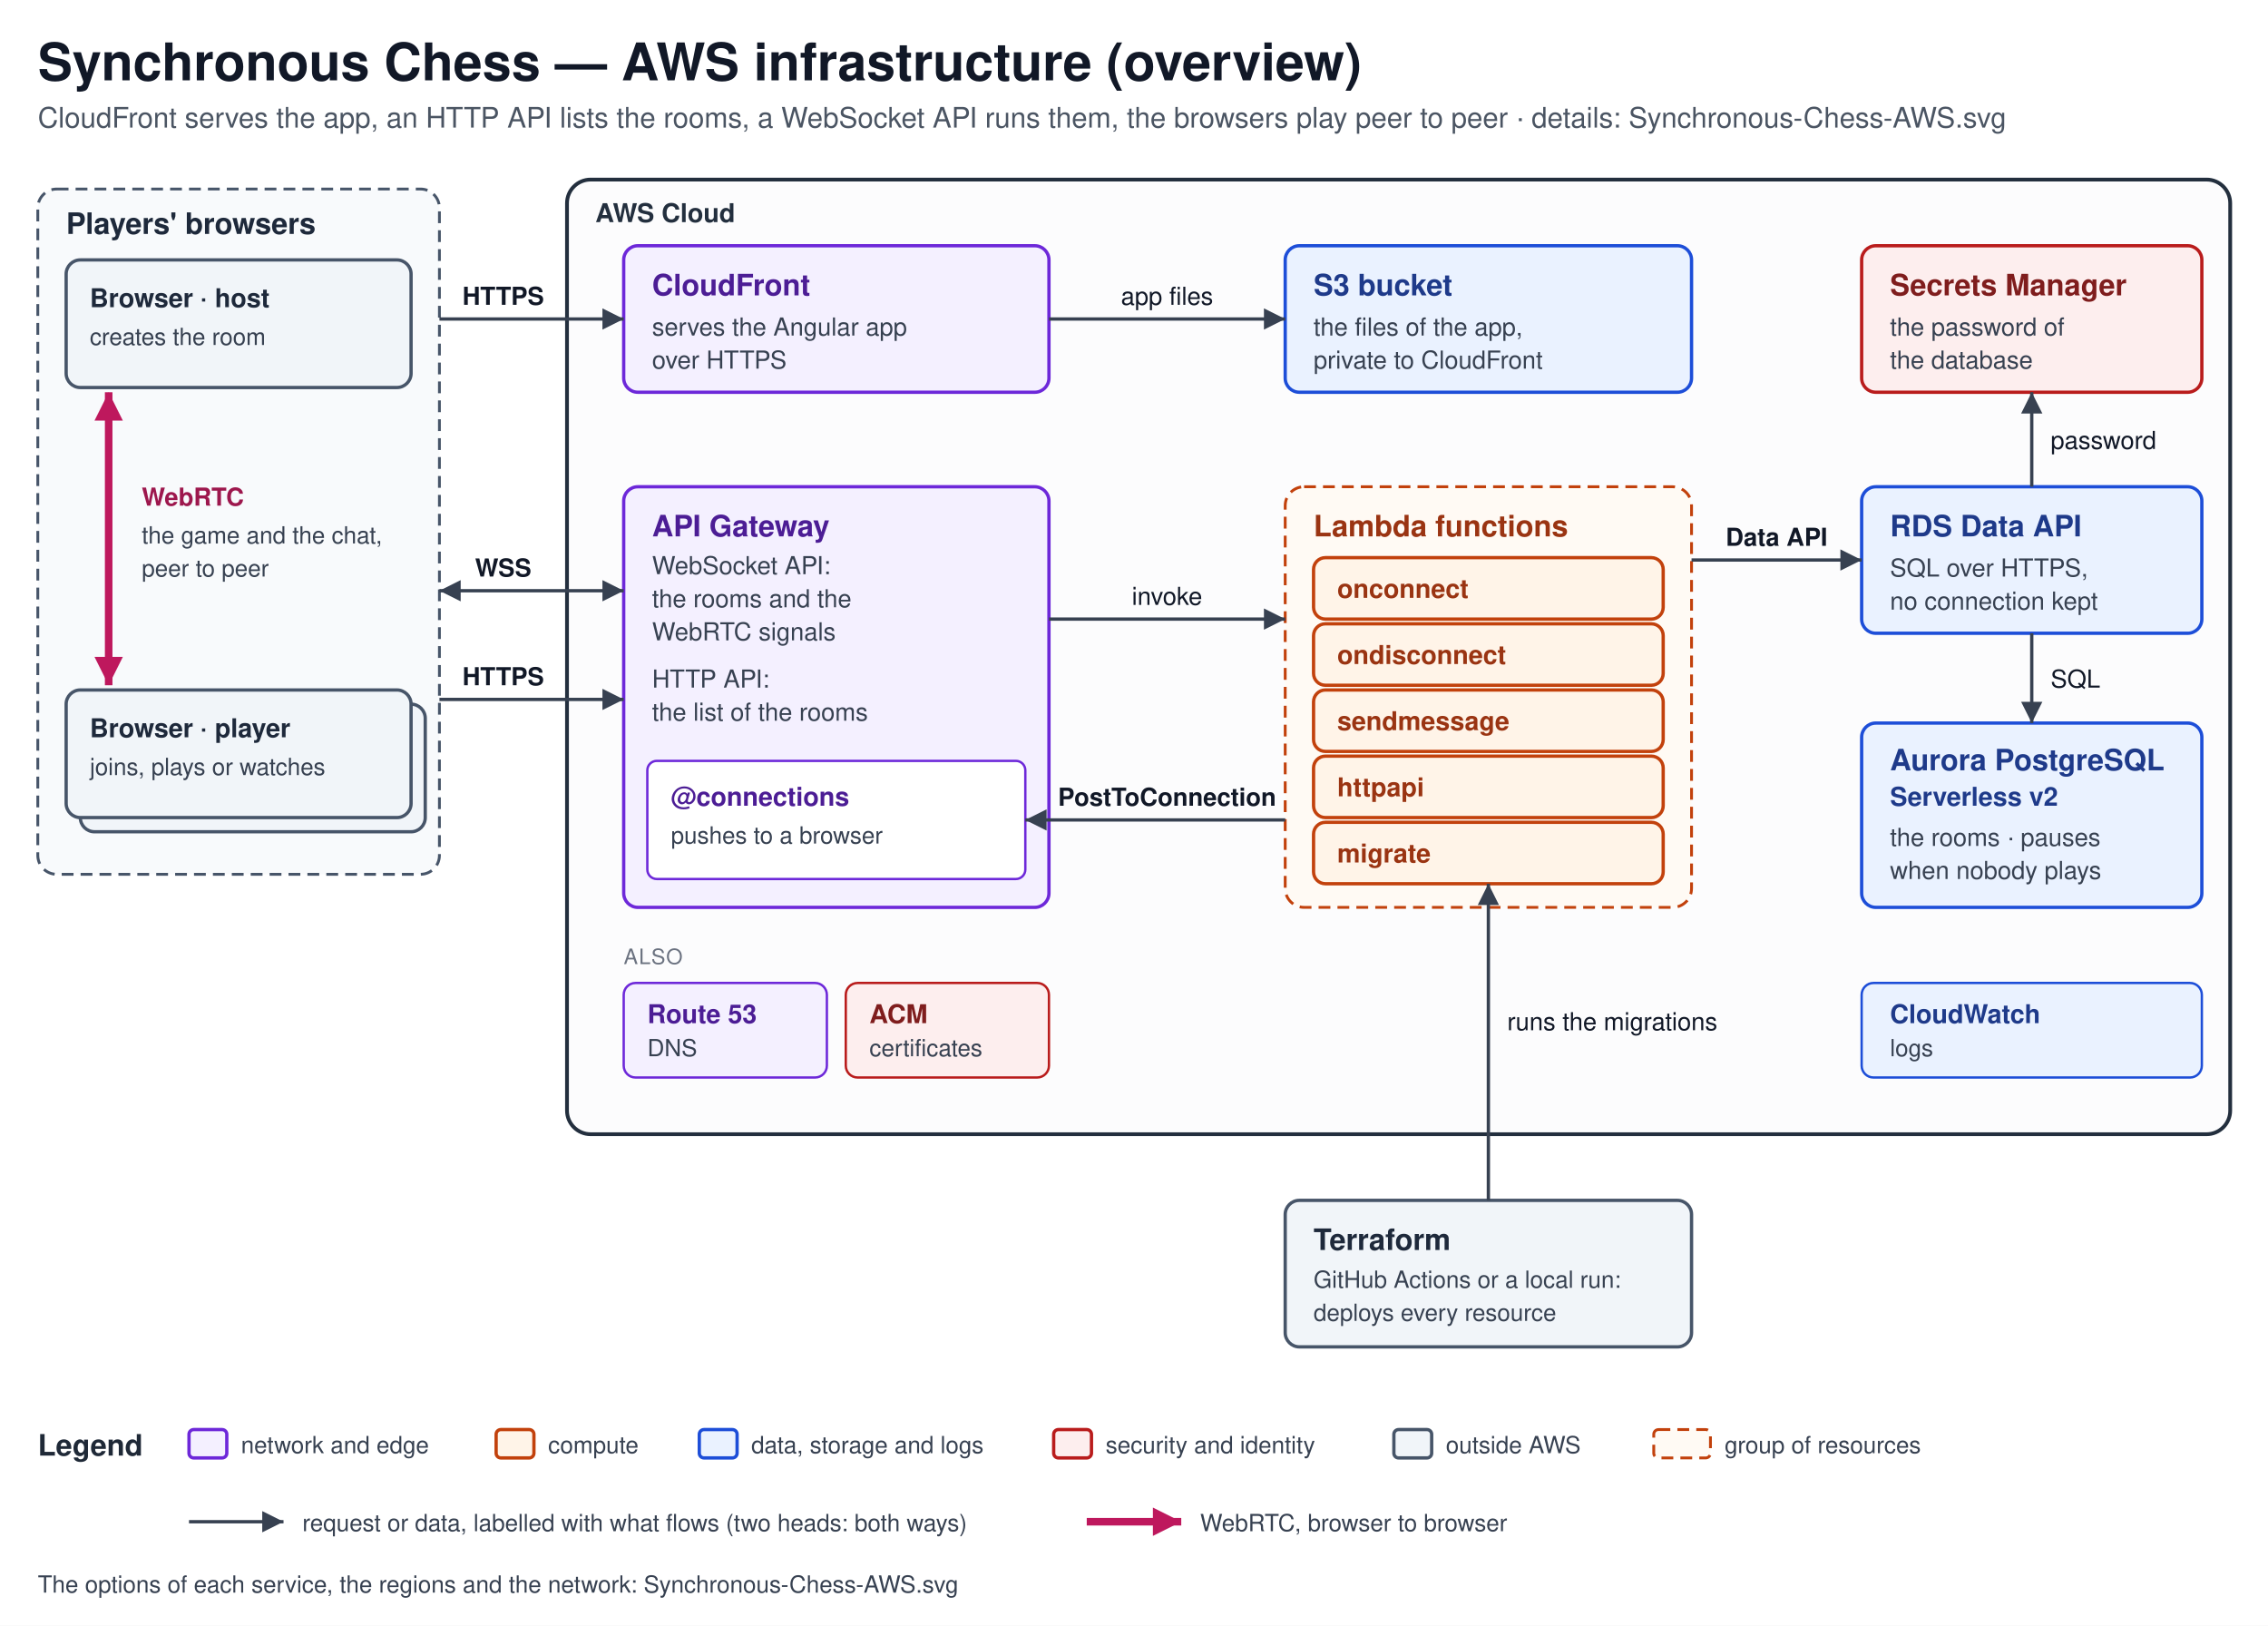
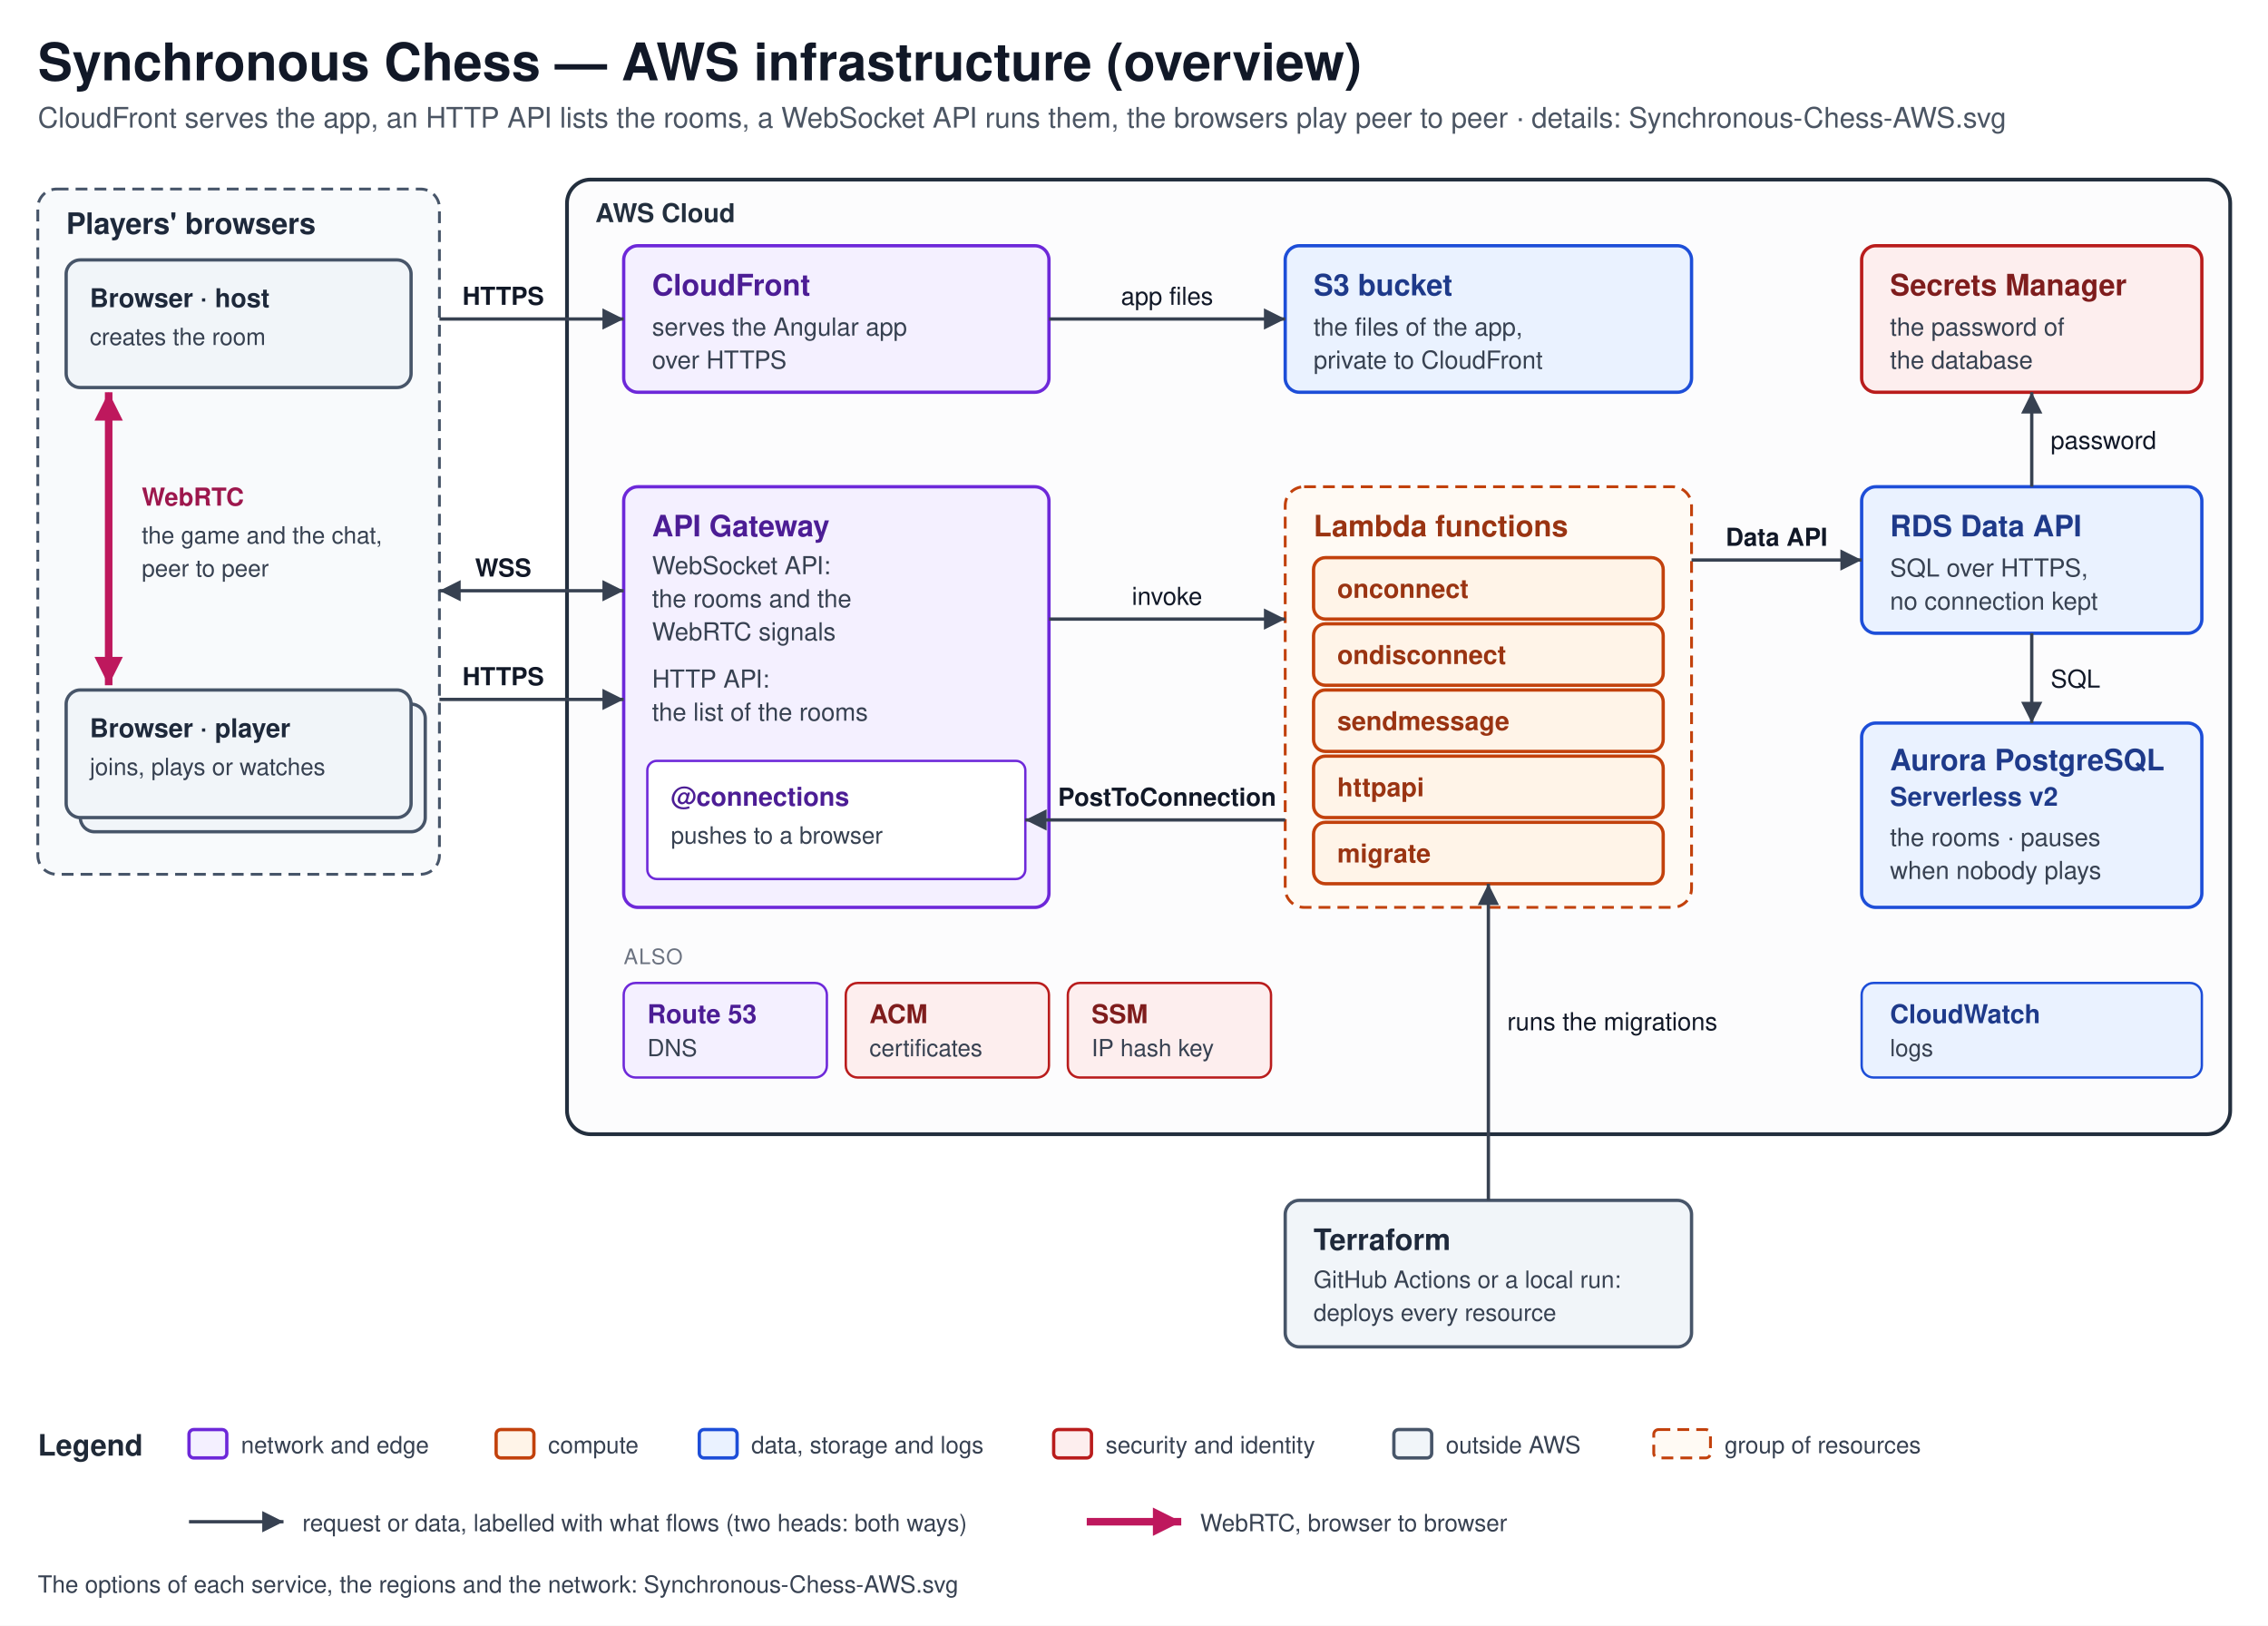
<svg xmlns="http://www.w3.org/2000/svg" version="1.1" width="960" height="688" viewBox="0 0 960 688" font-family="Helvetica, Arial, sans-serif">
  <defs>
    <style type="text/css">
      text { fill: #1f2937; font-size: 10px; }
      .title { font-size: 22px; font-weight: bold; fill: #111827; }
      .subtitle { font-size: 12px; fill: #4b5563; }
      .h { font-size: 12.5px; font-weight: bold; }
      .h2 { font-size: 11px; font-weight: bold; }
      .d { font-size: 10.5px; fill: #374151; }
      .s { font-size: 10px; fill: #374151; }
      .tag { font-size: 9px; fill: #6b7280; letter-spacing: 0.4px; }
      .lbl { font-size: 10.5px; fill: #111827; }
      .lbl-b { font-size: 10.5px; font-weight: bold; fill: #111827; }
      .boundary { font-size: 11px; font-weight: bold; }

      .net { fill: #f4f0ff; stroke: #6d28d9; stroke-width: 1.4; }
      .net-in { fill: #ffffff; stroke: #6d28d9; stroke-width: 1; }
      .net-t { fill: #4c1d95; }
      .cmp { fill: #fff4e8; stroke: #c2410c; stroke-width: 1.4; }
      .cmp-group { fill: #fffaf4; stroke: #c2410c; stroke-width: 1.2; stroke-dasharray: 5 3; }
      .cmp-t { fill: #9a3412; }
      .dat { fill: #eaf2ff; stroke: #1d4ed8; stroke-width: 1.4; }
      .dat-t { fill: #1e3a8a; }
      .sec { fill: #fdeeee; stroke: #b91c1c; stroke-width: 1.4; }
      .sec-t { fill: #7f1d1d; }
      .ext { fill: #f1f5f9; stroke: #475569; stroke-width: 1.4; }
      .ext-group { fill: #f8fafc; stroke: #475569; stroke-width: 1.2; stroke-dasharray: 5 3; }
      .ext-t { fill: #1e293b; }
      .minor { stroke-width: 1; }

      .aws { fill: #fcfcfd; stroke: #232f3e; stroke-width: 1.6; }
      .aws-t { fill: #232f3e; }

      .flow { fill: none; stroke: #374151; stroke-width: 1.4; }
      .rtc { fill: none; stroke: #be185d; stroke-width: 3.2; }
      .rtc-t { fill: #9d174d; }
    </style>
    <marker id="ah" viewBox="0 0 10 10" refX="10" refY="5" markerWidth="9" markerHeight="9" markerUnits="userSpaceOnUse" orient="auto">
      <path d="M0,0 L10,5 L0,10 z" fill="#374151" />
    </marker>
    <marker id="ah-s" viewBox="0 0 10 10" refX="0" refY="5" markerWidth="9" markerHeight="9" markerUnits="userSpaceOnUse" orient="auto">
      <path d="M10,0 L0,5 L10,10 z" fill="#374151" />
    </marker>
    <marker id="rtc" viewBox="0 0 10 10" refX="10" refY="5" markerWidth="12" markerHeight="12" markerUnits="userSpaceOnUse" orient="auto">
      <path d="M0,0 L10,5 L0,10 z" fill="#be185d" />
    </marker>
    <marker id="rtc-s" viewBox="0 0 10 10" refX="0" refY="5" markerWidth="12" markerHeight="12" markerUnits="userSpaceOnUse" orient="auto">
      <path d="M10,0 L0,5 L10,10 z" fill="#be185d" />
    </marker>
  </defs>
  <rect x="0" y="0" width="960" height="688" fill="#ffffff" />
  <text x="16" y="34" class="title">Synchronous Chess — AWS infrastructure (overview)</text>
  <text x="16" y="54" class="subtitle">CloudFront serves the app, an HTTP API lists the rooms, a WebSocket API runs them, the browsers play peer to peer · details: Synchronous-Chess-AWS.svg</text>
  <rect x="16" y="80" width="170" height="290" rx="8" class="ext-group" />
  <text x="28" y="99" class="h ext-t">Players' browsers</text>
  <rect x="28" y="110" width="146" height="54" rx="6" class="ext" />
  <text x="38" y="130" class="h2 ext-t">Browser · host</text>
  <text x="38" y="146" class="s">creates the room</text>
  <line x1="46" y1="166" x2="46" y2="290" class="rtc" marker-start="url(#rtc-s)" marker-end="url(#rtc)" />
  <text x="60" y="214" class="lbl-b rtc-t">WebRTC</text>
  <text x="60" y="230" class="s">the game and the chat,</text>
  <text x="60" y="244" class="s">peer to peer</text>
  <rect x="34" y="298" width="146" height="54" rx="6" class="ext" />
  <rect x="28" y="292" width="146" height="54" rx="6" class="ext" />
  <text x="38" y="312" class="h2 ext-t">Browser · player</text>
  <text x="38" y="328" class="s">joins, plays or watches</text>
  <rect x="240" y="76" width="704" height="404" rx="10" class="aws" />
  <text x="252" y="94" class="boundary aws-t">AWS Cloud</text>
  <rect x="264" y="104" width="180" height="62" rx="6" class="net" />
  <text x="276" y="125" class="h net-t">CloudFront</text>
  <text x="276" y="142" class="d">serves the Angular app</text>
  <text x="276" y="156" class="d">over HTTPS</text>
  <rect x="544" y="104" width="172" height="62" rx="6" class="dat" />
  <text x="556" y="125" class="h dat-t">S3 bucket</text>
  <text x="556" y="142" class="d">the files of the app,</text>
  <text x="556" y="156" class="d">private to CloudFront</text>
  <line x1="186" y1="135" x2="264" y2="135" class="flow" marker-end="url(#ah)" />
  <text x="213" y="129" class="lbl-b" text-anchor="middle">HTTPS</text>
  <line x1="444" y1="135" x2="544" y2="135" class="flow" marker-end="url(#ah)" />
  <text x="494" y="129" class="lbl" text-anchor="middle">app files</text>
  <rect x="264" y="206" width="180" height="178" rx="6" class="net" />
  <text x="276" y="227" class="h net-t">API Gateway</text>
  <text x="276" y="243" class="d">WebSocket API:</text>
  <text x="276" y="257" class="d">the rooms and the</text>
  <text x="276" y="271" class="d">WebRTC signals</text>
  <text x="276" y="291" class="d">HTTP API:</text>
  <text x="276" y="305" class="d">the list of the rooms</text>
  <rect x="274" y="322" width="160" height="50" rx="4" class="net-in" />
  <text x="284" y="341" class="h2 net-t">@connections</text>
  <text x="284" y="357" class="s">pushes to a browser</text>
  <line x1="186" y1="250" x2="264" y2="250" class="flow" marker-start="url(#ah-s)" marker-end="url(#ah)" />
  <text x="213" y="244" class="lbl-b" text-anchor="middle">WSS</text>
  <line x1="186" y1="296" x2="264" y2="296" class="flow" marker-end="url(#ah)" />
  <text x="213" y="290" class="lbl-b" text-anchor="middle">HTTPS</text>
  <rect x="544" y="206" width="172" height="178" rx="8" class="cmp-group" />
  <text x="556" y="227" class="h cmp-t">Lambda functions</text>
  <rect x="556" y="236" width="148" height="26" rx="5" class="cmp" />
  <text x="566" y="253" class="h2 cmp-t">onconnect</text>
  <rect x="556" y="264" width="148" height="26" rx="5" class="cmp" />
  <text x="566" y="281" class="h2 cmp-t">ondisconnect</text>
  <rect x="556" y="292" width="148" height="26" rx="5" class="cmp" />
  <text x="566" y="309" class="h2 cmp-t">sendmessage</text>
  <rect x="556" y="320" width="148" height="26" rx="5" class="cmp" />
  <text x="566" y="337" class="h2 cmp-t">httpapi</text>
  <rect x="556" y="348" width="148" height="26" rx="5" class="cmp" />
  <text x="566" y="365" class="h2 cmp-t">migrate</text>
  <line x1="444" y1="262" x2="544" y2="262" class="flow" marker-end="url(#ah)" />
  <text x="494" y="256" class="lbl" text-anchor="middle">invoke</text>
  <line x1="544" y1="347" x2="434" y2="347" class="flow" marker-end="url(#ah)" />
  <text x="494" y="341" class="lbl-b" text-anchor="middle">PostToConnection</text>
  <rect x="788" y="104" width="144" height="62" rx="6" class="sec" />
  <text x="800" y="125" class="h sec-t">Secrets Manager</text>
  <text x="800" y="142" class="d">the password of</text>
  <text x="800" y="156" class="d">the database</text>
  <rect x="788" y="206" width="144" height="62" rx="6" class="dat" />
  <text x="800" y="227" class="h dat-t">RDS Data API</text>
  <text x="800" y="244" class="d">SQL over HTTPS,</text>
  <text x="800" y="258" class="d">no connection kept</text>
  <rect x="788" y="306" width="144" height="78" rx="6" class="dat" />
  <text x="800" y="326" class="h dat-t">Aurora PostgreSQL</text>
  <text x="800" y="341" class="h2 dat-t">Serverless v2</text>
  <text x="800" y="358" class="d">the rooms · pauses</text>
  <text x="800" y="372" class="d">when nobody plays</text>
  <line x1="716" y1="237" x2="788" y2="237" class="flow" marker-end="url(#ah)" />
  <text x="752" y="231" class="lbl-b" text-anchor="middle">Data API</text>
  <line x1="860" y1="206" x2="860" y2="166" class="flow" marker-end="url(#ah)" />
  <text x="868" y="190" class="lbl">password</text>
  <line x1="860" y1="268" x2="860" y2="306" class="flow" marker-end="url(#ah)" />
  <text x="868" y="291" class="lbl">SQL</text>
  <text x="264" y="408" class="tag">ALSO</text>
  <rect x="264" y="416" width="86" height="40" rx="5" class="net minor" />
  <text x="274" y="433" class="h2 net-t">Route 53</text>
  <text x="274" y="447" class="s">DNS</text>
  <rect x="358" y="416" width="86" height="40" rx="5" class="sec minor" />
  <text x="368" y="433" class="h2 sec-t">ACM</text>
  <text x="368" y="447" class="s">certificates</text>
+   <rect x="452" y="416" width="86" height="40" rx="5" class="sec minor" />
+   <text x="462" y="433" class="h2 sec-t">SSM</text>
+   <text x="462" y="447" class="s">IP hash key</text>
  <rect x="788" y="416" width="144" height="40" rx="5" class="dat minor" />
  <text x="800" y="433" class="h2 dat-t">CloudWatch</text>
  <text x="800" y="447" class="s">logs</text>
  <rect x="544" y="508" width="172" height="62" rx="6" class="ext" />
  <text x="556" y="529" class="h ext-t">Terraform</text>
  <text x="556" y="545" class="s">GitHub Actions or a local run:</text>
  <text x="556" y="559" class="s">deploys every resource</text>
  <line x1="630" y1="508" x2="630" y2="374" class="flow" marker-end="url(#ah)" />
  <text x="638" y="436" class="lbl">runs the migrations</text>
  <text x="16" y="616" class="h">Legend</text>
  <rect x="80" y="605" width="16" height="12" rx="2" class="net" />
  <text x="102" y="615" class="s">network and edge</text>
  <rect x="210" y="605" width="16" height="12" rx="2" class="cmp" />
  <text x="232" y="615" class="s">compute</text>
  <rect x="296" y="605" width="16" height="12" rx="2" class="dat" />
  <text x="318" y="615" class="s">data, storage and logs</text>
  <rect x="446" y="605" width="16" height="12" rx="2" class="sec" />
  <text x="468" y="615" class="s">security and identity</text>
  <rect x="590" y="605" width="16" height="12" rx="2" class="ext" />
  <text x="612" y="615" class="s">outside AWS</text>
  <rect x="700" y="605" width="24" height="12" rx="2" class="cmp-group" />
  <text x="730" y="615" class="s">group of resources</text>
  <line x1="80" y1="644" x2="120" y2="644" class="flow" marker-end="url(#ah)" />
  <text x="128" y="648" class="s">request or data, labelled with what flows (two heads: both ways)</text>
  <line x1="460" y1="644" x2="500" y2="644" class="rtc" marker-end="url(#rtc)" />
  <text x="508" y="648" class="s">WebRTC, browser to browser</text>
  <text x="16" y="674" class="s">The options of each service, the regions and the network: Synchronous-Chess-AWS.svg</text>
</svg>
